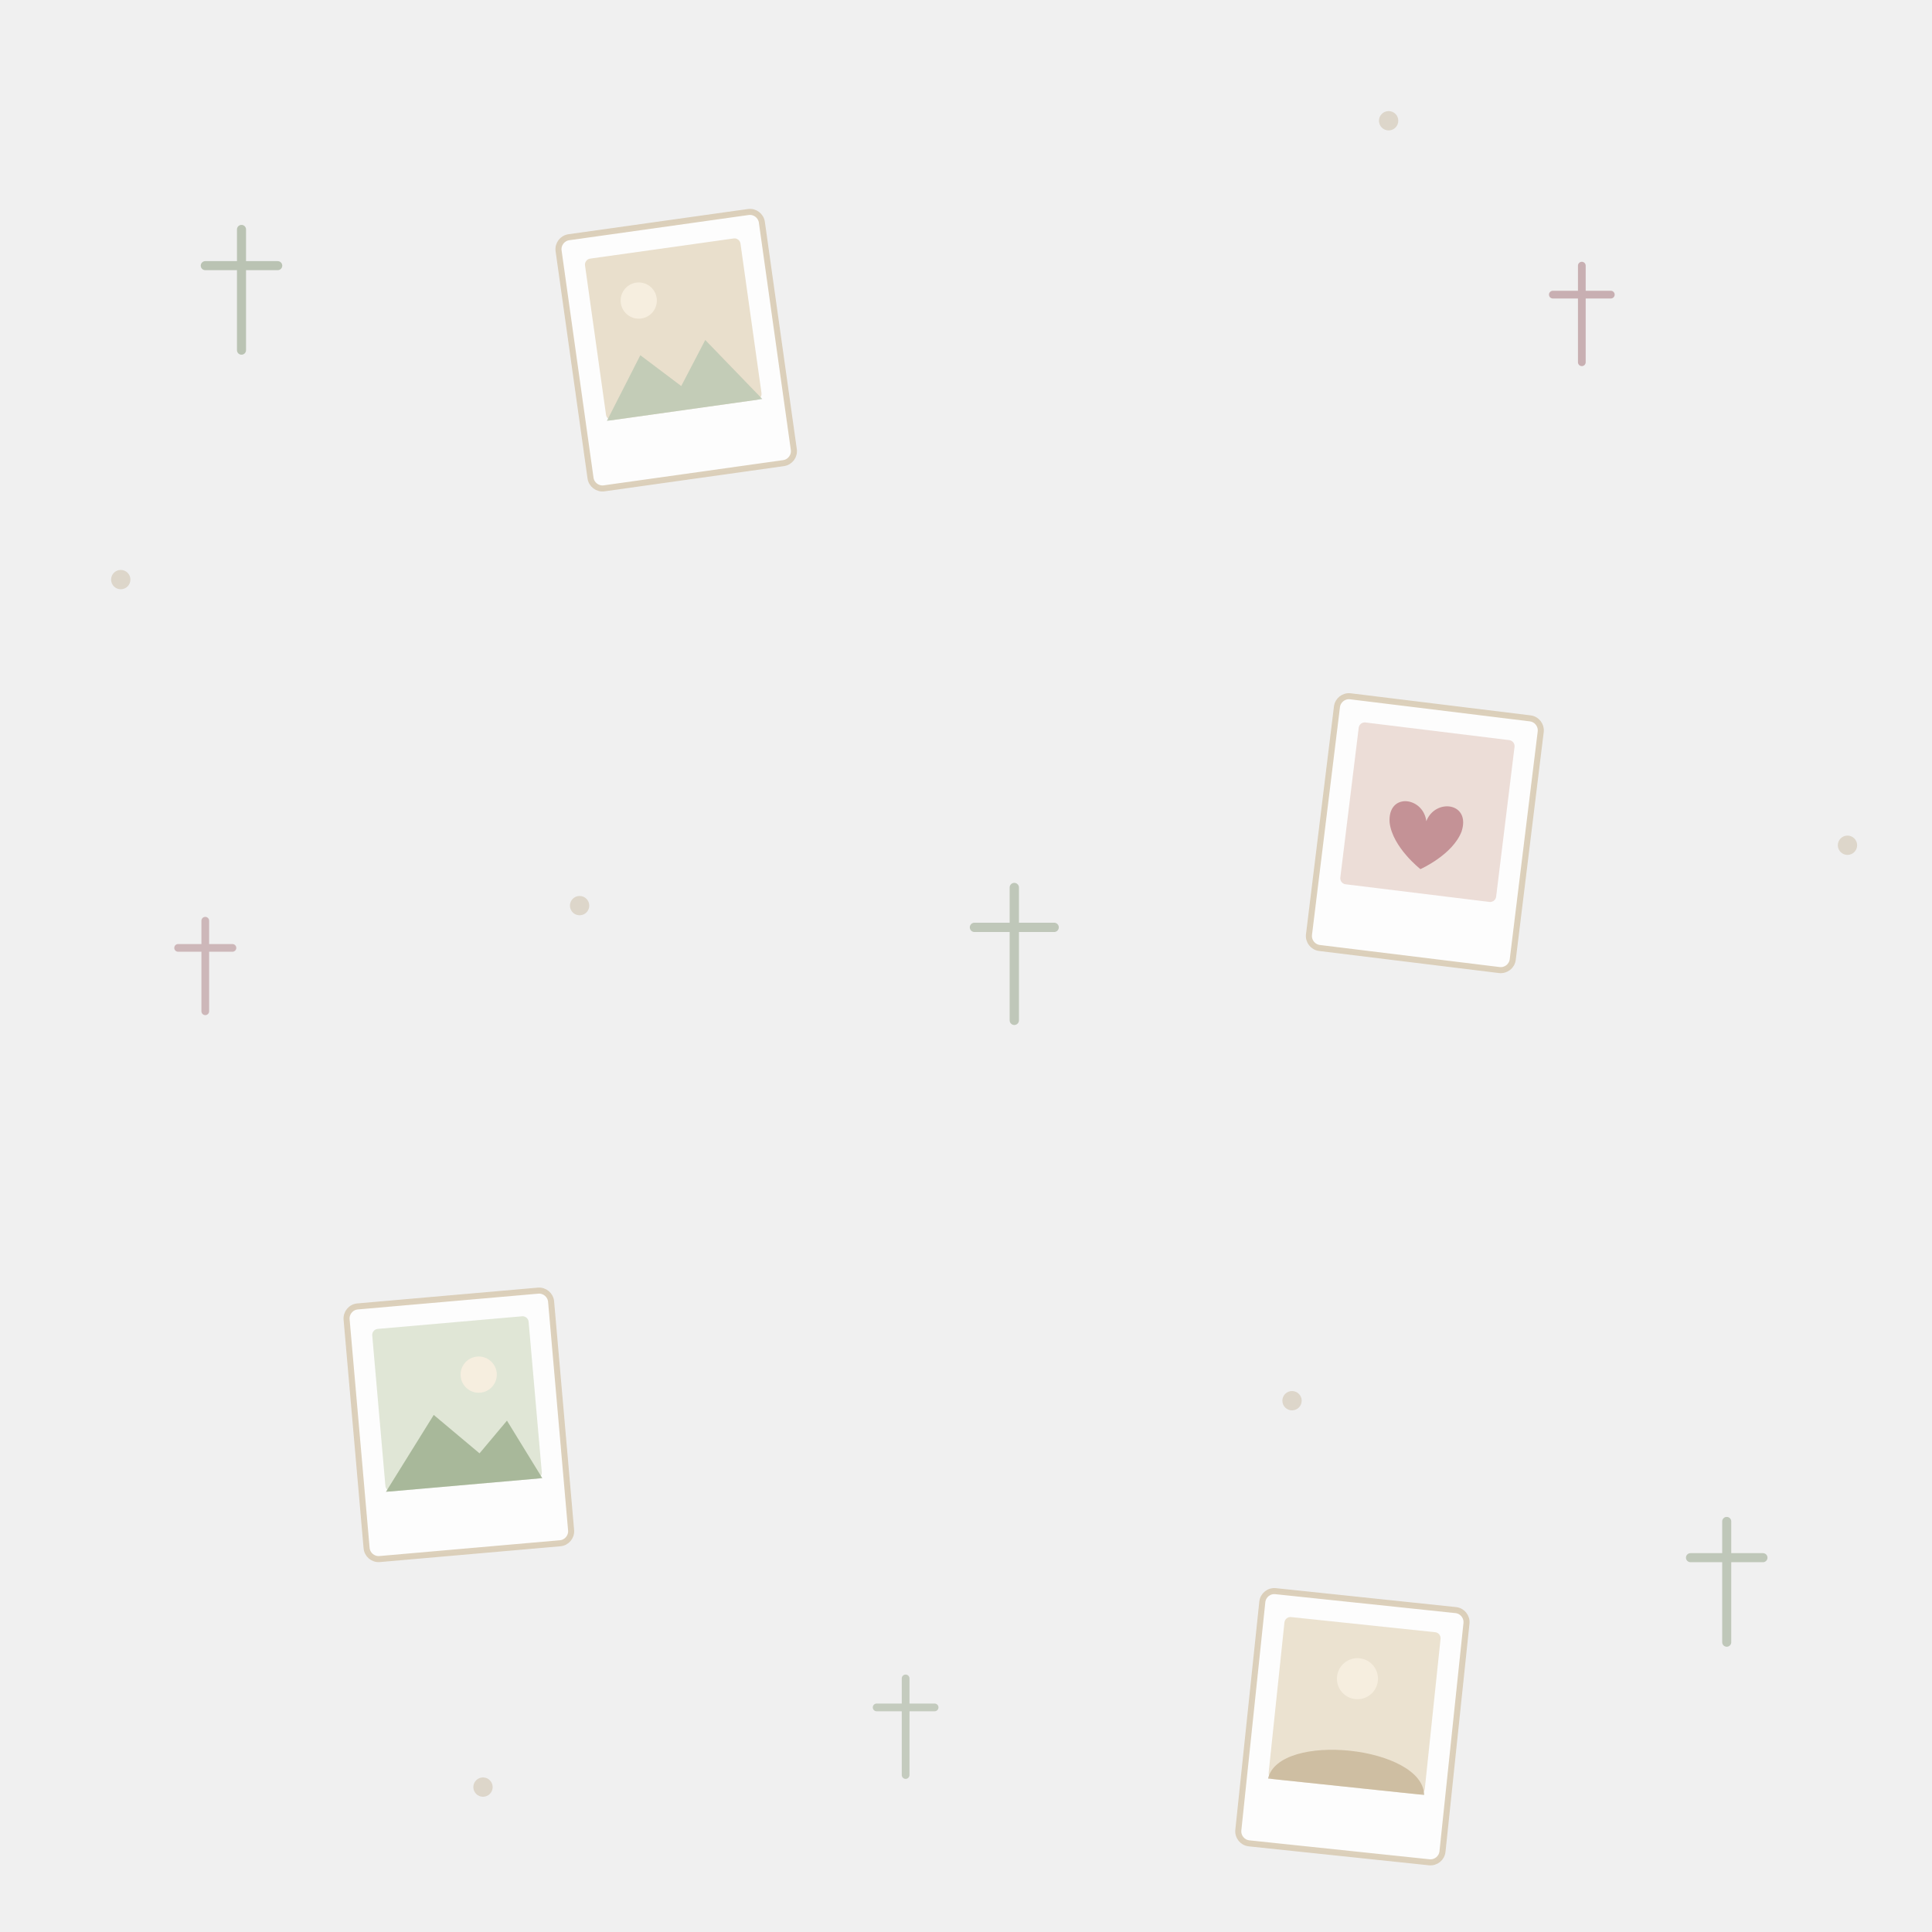
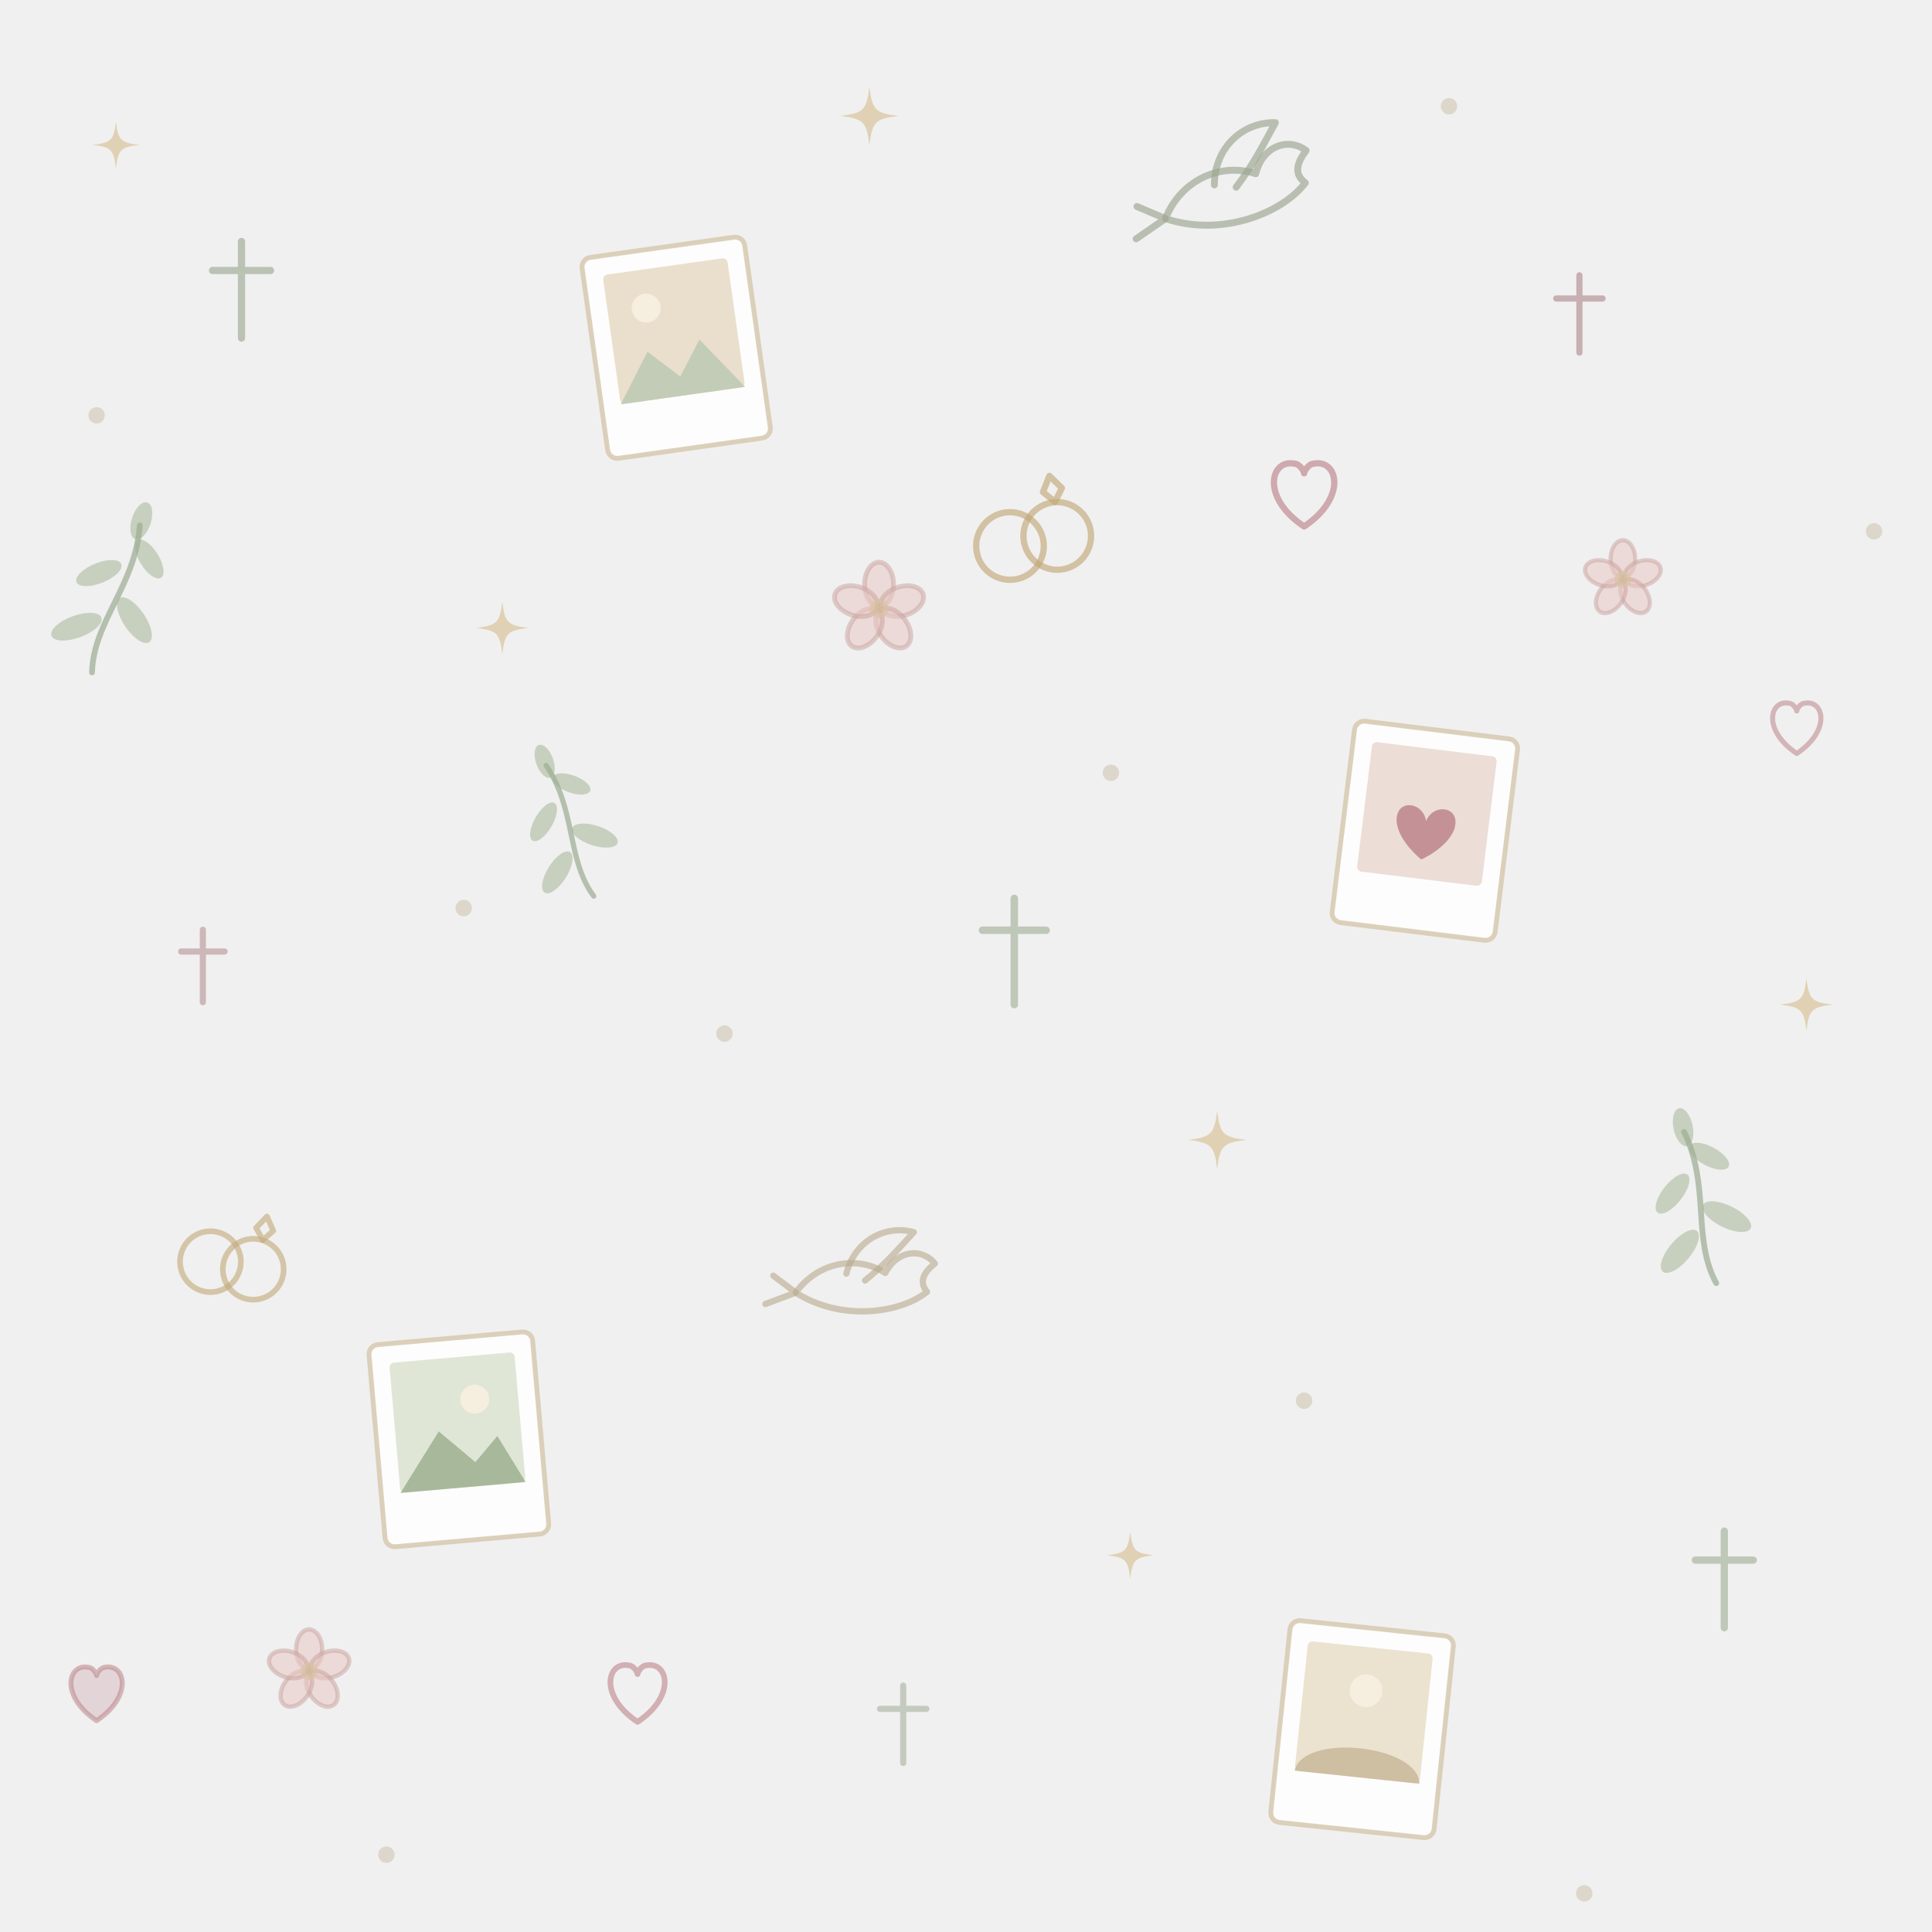
- <svg xmlns="http://www.w3.org/2000/svg" width="320" height="320" viewBox="0 0 320 320">
+ <svg xmlns="http://www.w3.org/2000/svg" width="400" height="400" viewBox="0 0 400 400">
+   <defs>
+     <path id="p-cruz" d="M0 -10V10M-6 -4H6" />
+     <g id="p-paloma">
+       <path d="M-13 3C-9 -4 -1 -6 5 -3C7 -8 12 -9 15 -6C13 -4 12 -2 14 0C9 5 -3 8 -13 3Z" />
+       <path d="M-3 -2C-2 -9 4 -13 10 -12C7 -8 5 -5 1 -1" />
+       <path d="M-13 3L-19 6M-13 3L-18 0" />
+     </g>
+     <g id="p-ramita">
+       <path d="M0 16C-3 6 3 -4 0 -16" fill="none" />
+       <ellipse cx="-6" cy="8" rx="5.5" ry="2.3" transform="rotate(-38 -6 8)" stroke="none" />
+       <ellipse cx="5" cy="3" rx="5.5" ry="2.3" transform="rotate(38 5 3)" stroke="none" />
+       <ellipse cx="-5" cy="-4" rx="5" ry="2.1" transform="rotate(-40 -5 -4)" stroke="none" />
+       <ellipse cx="4" cy="-10" rx="4.6" ry="2" transform="rotate(40 4 -10)" stroke="none" />
+       <ellipse cx="0" cy="-17" rx="2" ry="4" stroke="none" />
+     </g>
+     <g id="p-anillos">
+       <circle cx="-5" cy="0" r="7" />
+       <circle cx="5" cy="0" r="7" />
+       <path d="M4 -9.5L6 -12.5L8 -9.5L6 -7Z" />
+     </g>
+     <path id="p-corazon" d="M0 5C-9 -1 -7 -9 -2 -8C-1 -8 0 -6.5 0 -6C0 -6.5 1 -8 2 -8C7 -9 9 -1 0 5Z" />
+     <g id="p-flor">
+       <ellipse cx="0" cy="-5" rx="3" ry="4.6" />
+       <ellipse cx="0" cy="-5" rx="3" ry="4.6" transform="rotate(72)" />
+       <ellipse cx="0" cy="-5" rx="3" ry="4.6" transform="rotate(144)" />
+       <ellipse cx="0" cy="-5" rx="3" ry="4.6" transform="rotate(216)" />
+       <ellipse cx="0" cy="-5" rx="3" ry="4.6" transform="rotate(288)" />
+       <circle r="2" fill="#D9C49A" stroke="none" />
+     </g>
+     <path id="p-destello" d="M0 -6C.6 -1.2 1.2 -.6 6 0C1.2 .6 .6 1.2 0 6C-.6 1.2 -1.2 .6 -6 0C-1.2 -.6 -.6 -1.2 0 -6Z" />
+   </defs>
  <g fill="none" stroke-linecap="round" stroke-linejoin="round">
-     <g class="cruz" transform="translate(40 48)" stroke="#8E9F82" stroke-opacity=".55" stroke-width="1.5">
-       <path d="M0 -10V10M-6 -4H6" />
-     </g>
-     <g class="cruz" transform="translate(262 52) scale(.8)" stroke="#8C4F55" stroke-opacity=".4" stroke-width="1.6">
-       <path d="M0 -10V10M-6 -4H6" />
-     </g>
-     <g class="cruz" transform="translate(168 158) scale(1.1)" stroke="#8E9F82" stroke-opacity=".5" stroke-width="1.4">
-       <path d="M0 -10V10M-6 -4H6" />
-     </g>
-     <g class="cruz" transform="translate(34 160) scale(.75)" stroke="#8C4F55" stroke-opacity=".35" stroke-width="1.7">
-       <path d="M0 -10V10M-6 -4H6" />
-     </g>
-     <g class="cruz" transform="translate(286 262)" stroke="#8E9F82" stroke-opacity=".5" stroke-width="1.5">
-       <path d="M0 -10V10M-6 -4H6" />
-     </g>
-     <g class="cruz" transform="translate(150 286) scale(.8)" stroke="#8E9F82" stroke-opacity=".45" stroke-width="1.6">
-       <path d="M0 -10V10M-6 -4H6" />
-     </g>
+     <use class="cruz" href="#p-cruz" transform="translate(50 60)" stroke="#8E9F82" stroke-opacity=".55" stroke-width="1.5" />
+     <use class="cruz" href="#p-cruz" transform="translate(327 65) scale(.8)" stroke="#8C4F55" stroke-opacity=".4" stroke-width="1.6" />
+     <use class="cruz" href="#p-cruz" transform="translate(210 197) scale(1.1)" stroke="#8E9F82" stroke-opacity=".5" stroke-width="1.4" />
+     <use class="cruz" href="#p-cruz" transform="translate(42 200) scale(.75)" stroke="#8C4F55" stroke-opacity=".35" stroke-width="1.7" />
+     <use class="cruz" href="#p-cruz" transform="translate(357 327)" stroke="#8E9F82" stroke-opacity=".5" stroke-width="1.5" />
+     <use class="cruz" href="#p-cruz" transform="translate(187 357) scale(.8)" stroke="#8E9F82" stroke-opacity=".45" stroke-width="1.6" />
+     <use class="paloma" href="#p-paloma" transform="translate(255 40) rotate(-8) scale(1.1)" stroke="#9AA58F" stroke-opacity=".65" stroke-width="1.3" />
+     <use class="paloma" href="#p-paloma" transform="translate(178 266) rotate(6)" stroke="#B8A98D" stroke-opacity=".6" stroke-width="1.3" />
+     <use class="anillos" href="#p-anillos" transform="translate(214 112) rotate(-12)" stroke="#C2A878" stroke-opacity=".65" stroke-width="1.3" />
+     <use class="anillos" href="#p-anillos" transform="translate(48 262) rotate(10) scale(.9)" stroke="#C2A878" stroke-opacity=".6" stroke-width="1.3" />
+     <use class="corazon" href="#p-corazon" transform="translate(270 104)" stroke="#B77A80" stroke-opacity=".6" stroke-width="1.3" />
+     <use class="corazon" href="#p-corazon" transform="translate(132 352) scale(.9)" stroke="#B77A80" stroke-opacity=".55" stroke-width="1.3" />
+     <use class="corazon" href="#p-corazon" transform="translate(372 152) scale(.8)" stroke="#B77A80" stroke-opacity=".5" stroke-width="1.3" />
+     <use class="corazon" href="#p-corazon" transform="translate(20 352) scale(.85)" fill="#B77A80" fill-opacity=".22" stroke="#B77A80" stroke-opacity=".5" stroke-width="1.2" />
+   </g>
+   <g fill="#9FB08F" fill-opacity=".5" stroke="#8E9F82" stroke-opacity=".6" stroke-width="1.2" stroke-linecap="round">
+     <use class="ramita" href="#p-ramita" transform="translate(24 124) rotate(18)" />
+     <use class="ramita" href="#p-ramita" transform="translate(352 250) rotate(-12)" />
+     <use class="ramita" href="#p-ramita" transform="translate(118 172) rotate(-20) scale(.9)" />
+   </g>
+   <g fill="#E8C9C4" fill-opacity=".55" stroke="#C9A29E" stroke-opacity=".5" stroke-width="1">
+     <use class="flor" href="#p-flor" transform="translate(182 126)" />
+     <use class="flor" href="#p-flor" transform="translate(336 120) scale(.85)" />
+     <use class="flor" href="#p-flor" transform="translate(64 346) scale(.9)" />
+   </g>
+   <g fill="#D9C49A" fill-opacity=".7">
+     <use class="destello" href="#p-destello" transform="translate(180 24)" />
+     <use class="destello" href="#p-destello" transform="translate(24 30) scale(.8)" />
+     <use class="destello" href="#p-destello" transform="translate(104 130) scale(.9)" />
+     <use class="destello" href="#p-destello" transform="translate(252 236)" />
+     <use class="destello" href="#p-destello" transform="translate(234 322) scale(.8)" />
+     <use class="destello" href="#p-destello" transform="translate(374 208) scale(.9)" />
  </g>
  <g fill="#C7B79B" fill-opacity=".45">
-     <circle cx="96" cy="150" r="1.6" />
-     <circle cx="230" cy="20" r="1.6" />
-     <circle cx="306" cy="140" r="1.6" />
-     <circle cx="80" cy="296" r="1.6" />
-     <circle cx="214" cy="232" r="1.6" />
-     <circle cx="20" cy="96" r="1.6" />
+     <circle cx="96" cy="188" r="1.7" />
+     <circle cx="300" cy="22" r="1.7" />
+     <circle cx="388" cy="110" r="1.7" />
+     <circle cx="80" cy="384" r="1.7" />
+     <circle cx="270" cy="290" r="1.7" />
+     <circle cx="20" cy="86" r="1.7" />
+     <circle cx="150" cy="214" r="1.7" />
+     <circle cx="328" cy="392" r="1.7" />
+     <circle cx="230" cy="160" r="1.7" />
  </g>
-   <g class="foto" transform="translate(112 58) rotate(-8)">
+   <g class="foto" transform="translate(140 72) rotate(-8)">
    <rect x="-17" y="-21" width="34" height="42" rx="2" fill="#fff" fill-opacity=".85" stroke="#D8CBB4" stroke-opacity=".9" stroke-width="1" />
    <rect x="-13" y="-17" width="26" height="27" rx="1" fill="#E7DCC7" fill-opacity=".9" />
    <circle cx="-5" cy="-9" r="3" fill="#F6EEDF" />
    <path d="M-13 10L-6 0L0 6L5 -1L13 10Z" fill="#BFCAB5" fill-opacity=".9" />
  </g>
-   <g class="foto" transform="translate(236 138) rotate(7)">
+   <g class="foto" transform="translate(295 172) rotate(7)">
    <rect x="-17" y="-21" width="34" height="42" rx="2" fill="#fff" fill-opacity=".85" stroke="#D8CBB4" stroke-opacity=".9" stroke-width="1" />
    <rect x="-13" y="-17" width="26" height="27" rx="1" fill="#EAD9D3" fill-opacity=".9" />
    <path d="M0 -2C-1 -6 -7 -6 -6 -1C-5 3 0 6 0 6C0 6 5 3 6 -1C7 -6 1 -6 0 -2Z" fill="#B77A80" fill-opacity=".75" />
  </g>
-   <g class="foto" transform="translate(76 236) rotate(-5)">
+   <g class="foto" transform="translate(95 298) rotate(-5)">
    <rect x="-17" y="-21" width="34" height="42" rx="2" fill="#fff" fill-opacity=".85" stroke="#D8CBB4" stroke-opacity=".9" stroke-width="1" />
    <rect x="-13" y="-17" width="26" height="27" rx="1" fill="#DDE3D2" fill-opacity=".9" />
    <circle cx="4" cy="-8" r="3" fill="#F6EEDF" />
    <path d="M-13 10L-4 -2L3 5L8 0L13 10Z" fill="#9FB08F" fill-opacity=".85" />
  </g>
-   <g class="foto" transform="translate(224 286) rotate(6)">
+   <g class="foto" transform="translate(282 358) rotate(6)">
    <rect x="-17" y="-21" width="34" height="42" rx="2" fill="#fff" fill-opacity=".85" stroke="#D8CBB4" stroke-opacity=".9" stroke-width="1" />
    <rect x="-13" y="-17" width="26" height="27" rx="1" fill="#E9DFCB" fill-opacity=".9" />
    <circle cx="0" cy="-8" r="3.4" fill="#F6EEDF" />
    <path d="M-13 10C-12 2 12 2 13 10Z" fill="#C9B79A" fill-opacity=".85" />
  </g>
</svg>
